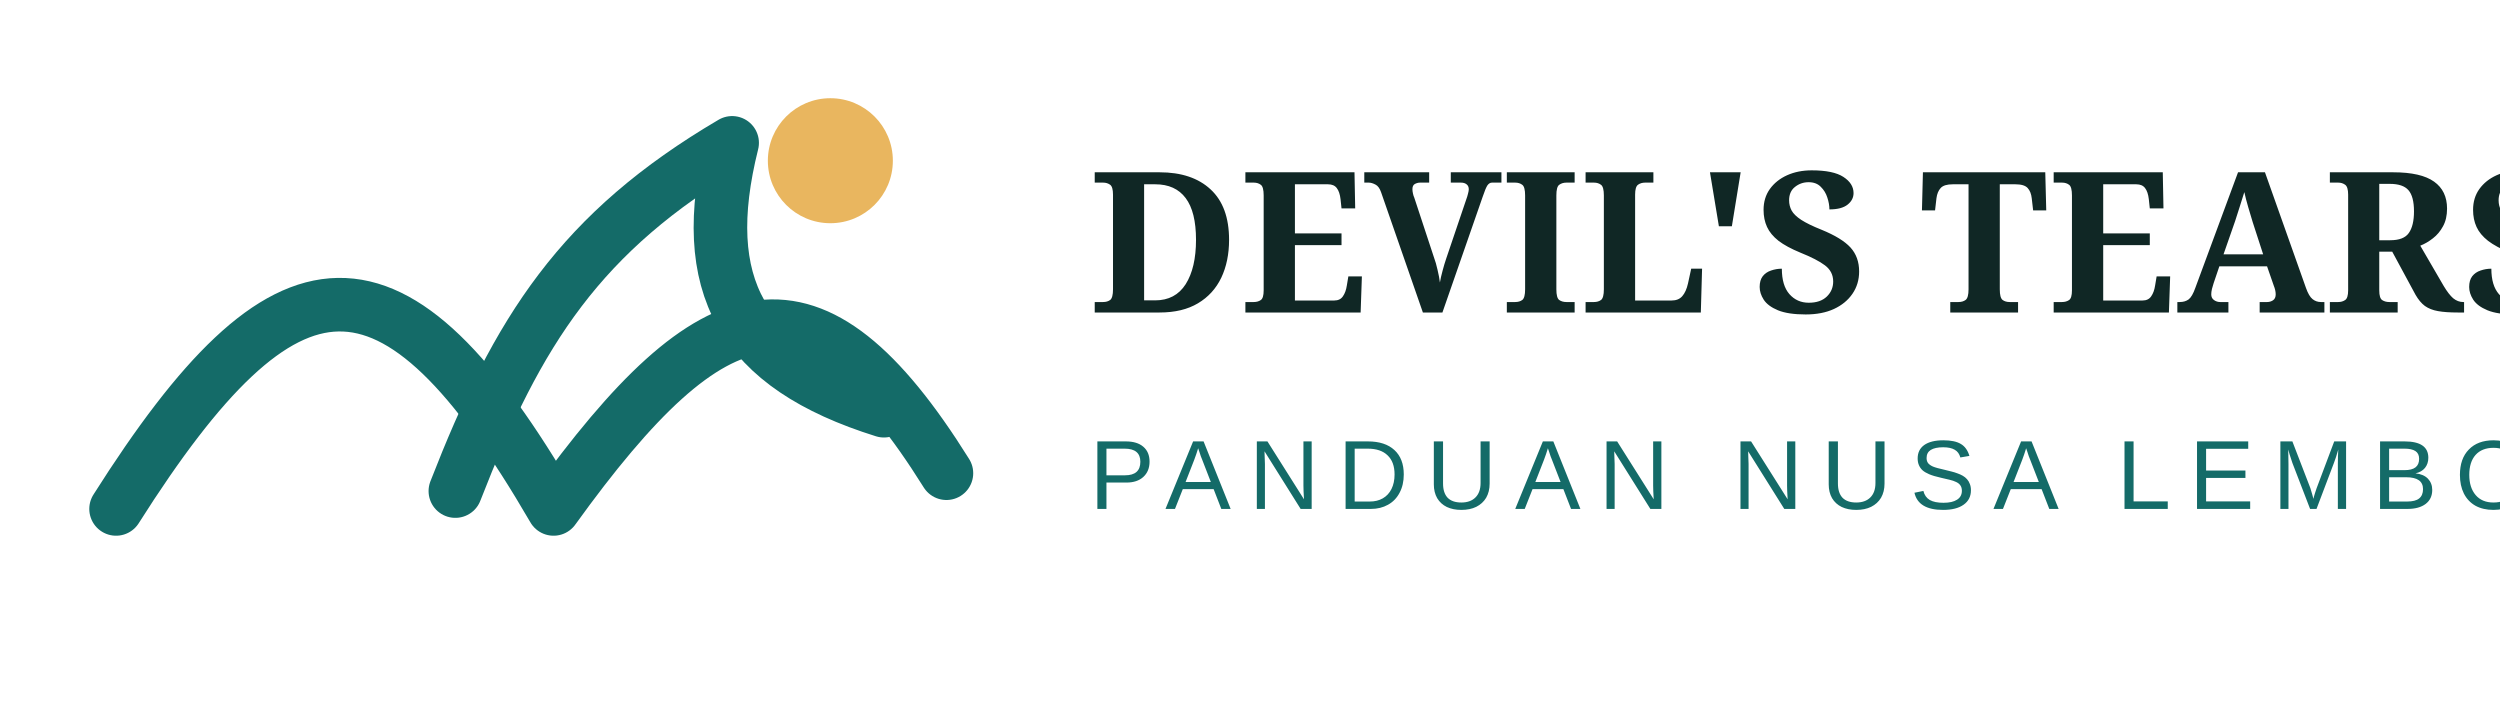
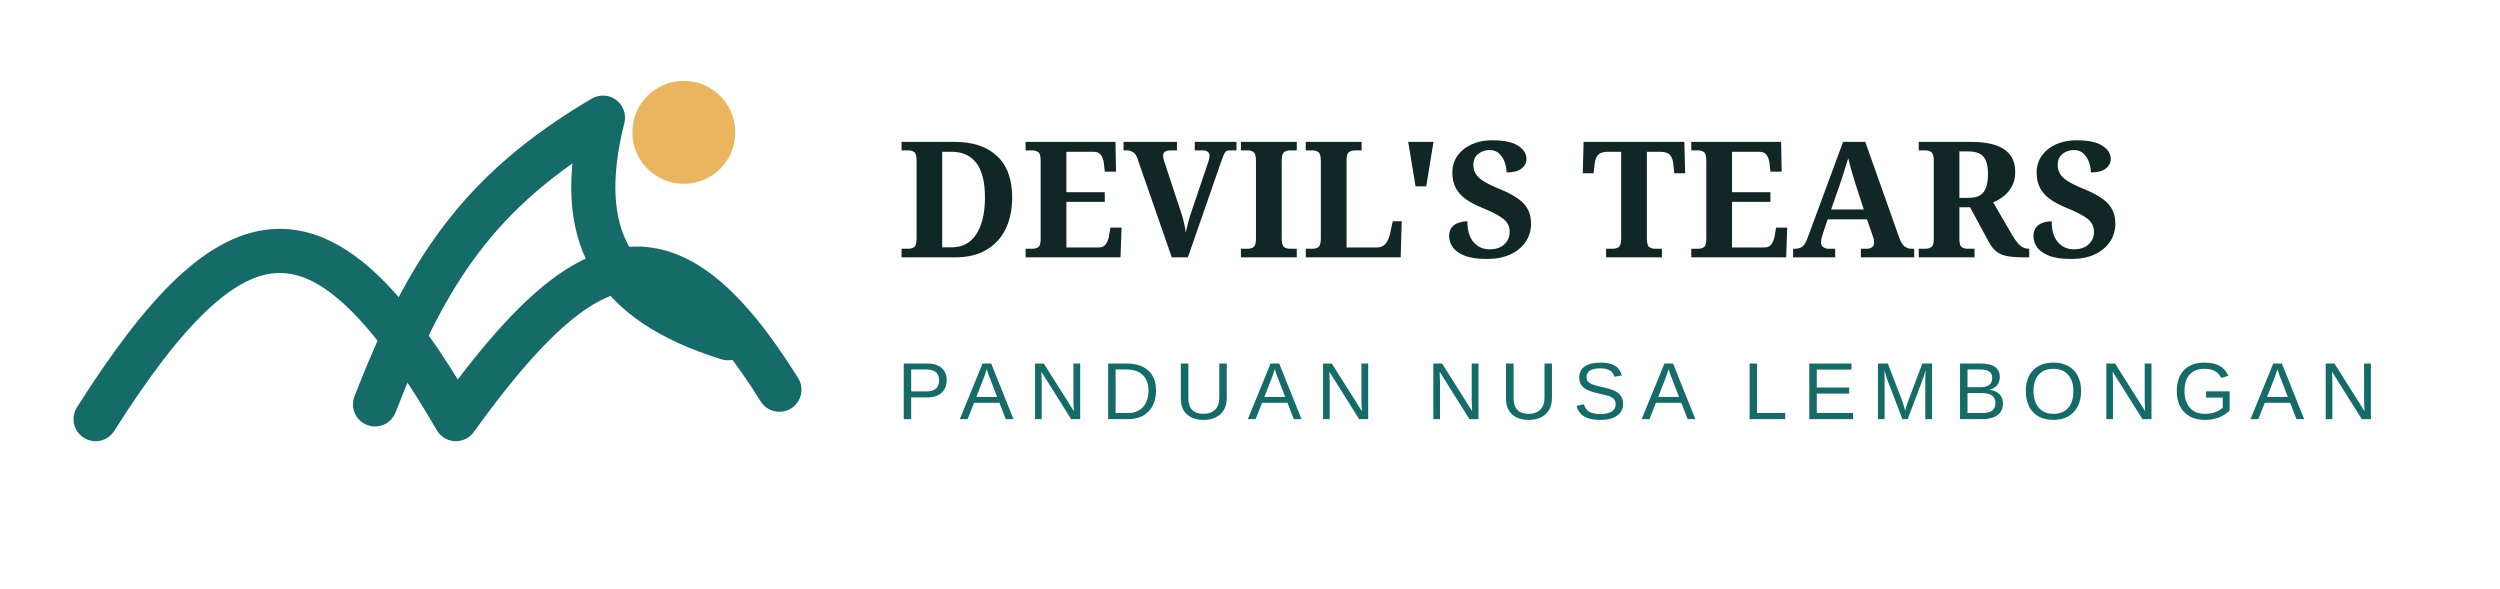
- <svg xmlns="http://www.w3.org/2000/svg" viewBox="0 0 280 80" role="img" aria-labelledby="t d">
+ <svg xmlns="http://www.w3.org/2000/svg" viewBox="0 0 340 80" role="img" aria-labelledby="t d">
  <g fill="none" stroke="#146b68" stroke-width="6" stroke-linecap="round" stroke-linejoin="round">
    <path d="M13 57c19-30 31-31 49 0 18-25 29-28 44-4" />
    <path d="M51 55c7-18 14-29 31-39-4 16 1 25 17 30" />
  </g>
  <circle cx="93" cy="18" r="7" fill="#e9b65f" />
  <text x="122" y="35" font-family="Georgia,serif" font-size="22" font-weight="700" fill="#102725">DEVIL'S TEARS</text>
  <text x="122" y="57" font-family="Arial,sans-serif" font-size="11" letter-spacing="2" fill="#146b68">PANDUAN NUSA LEMBONGAN</text>
</svg>
